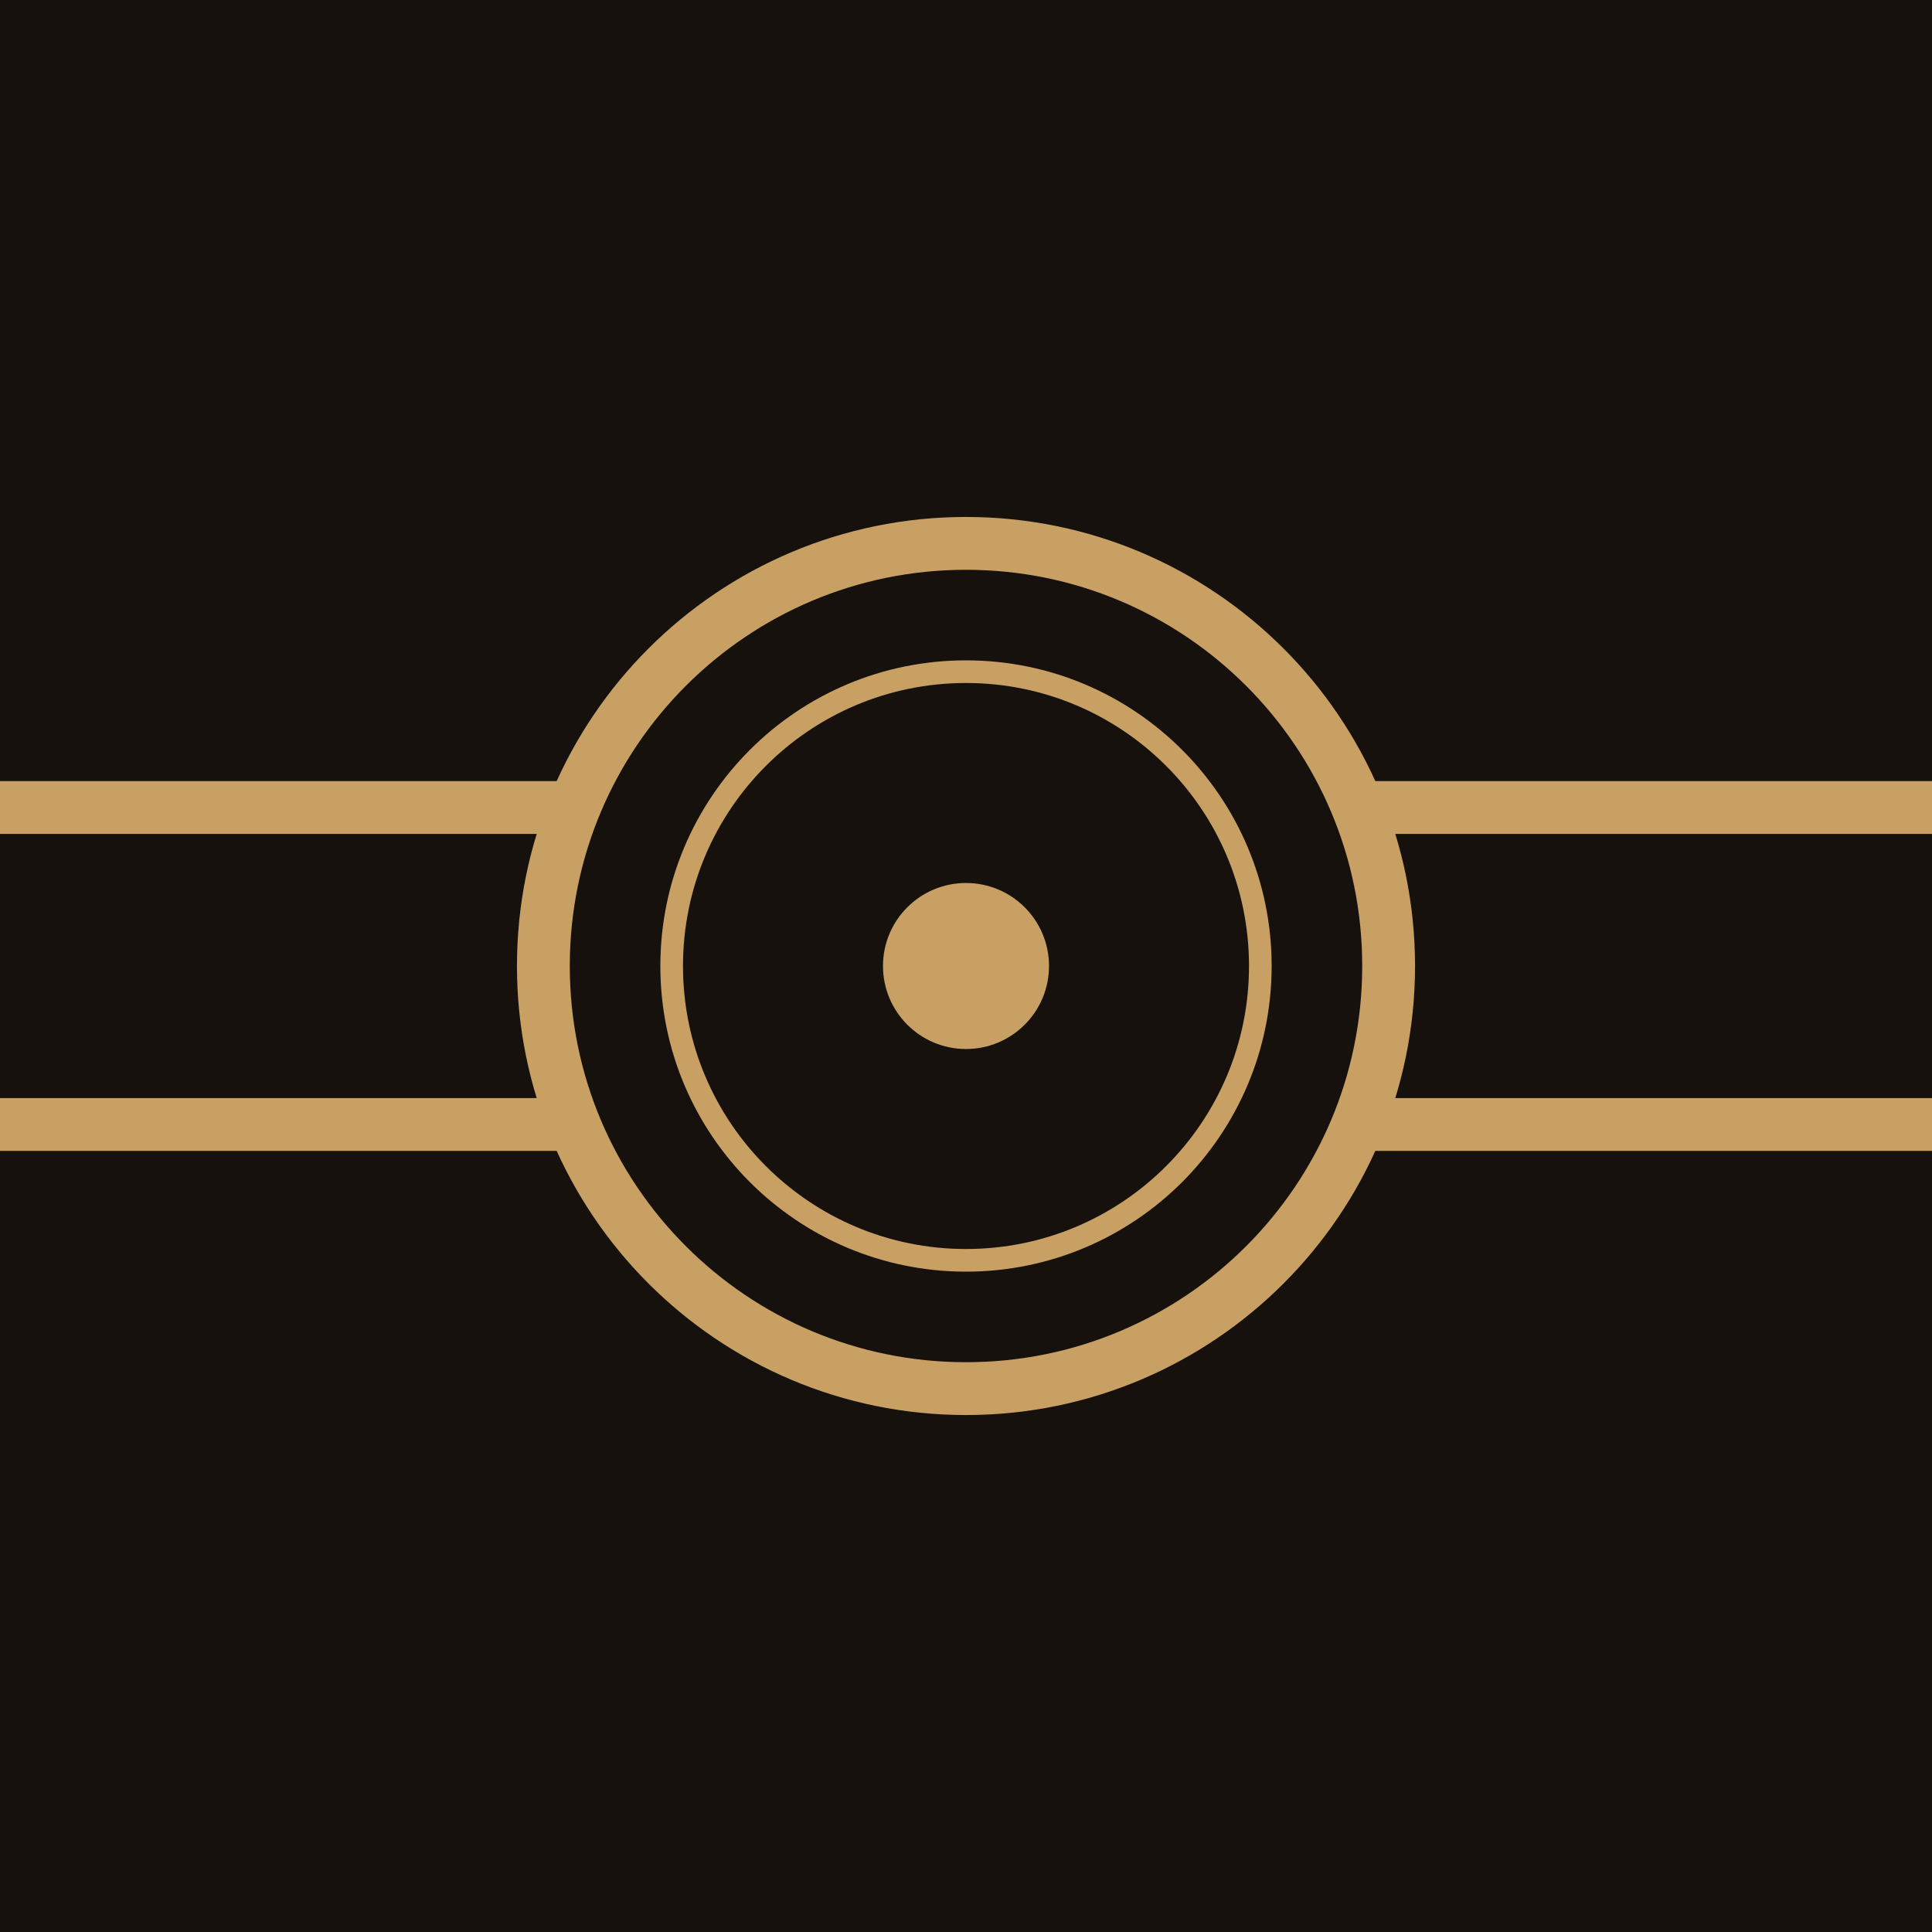
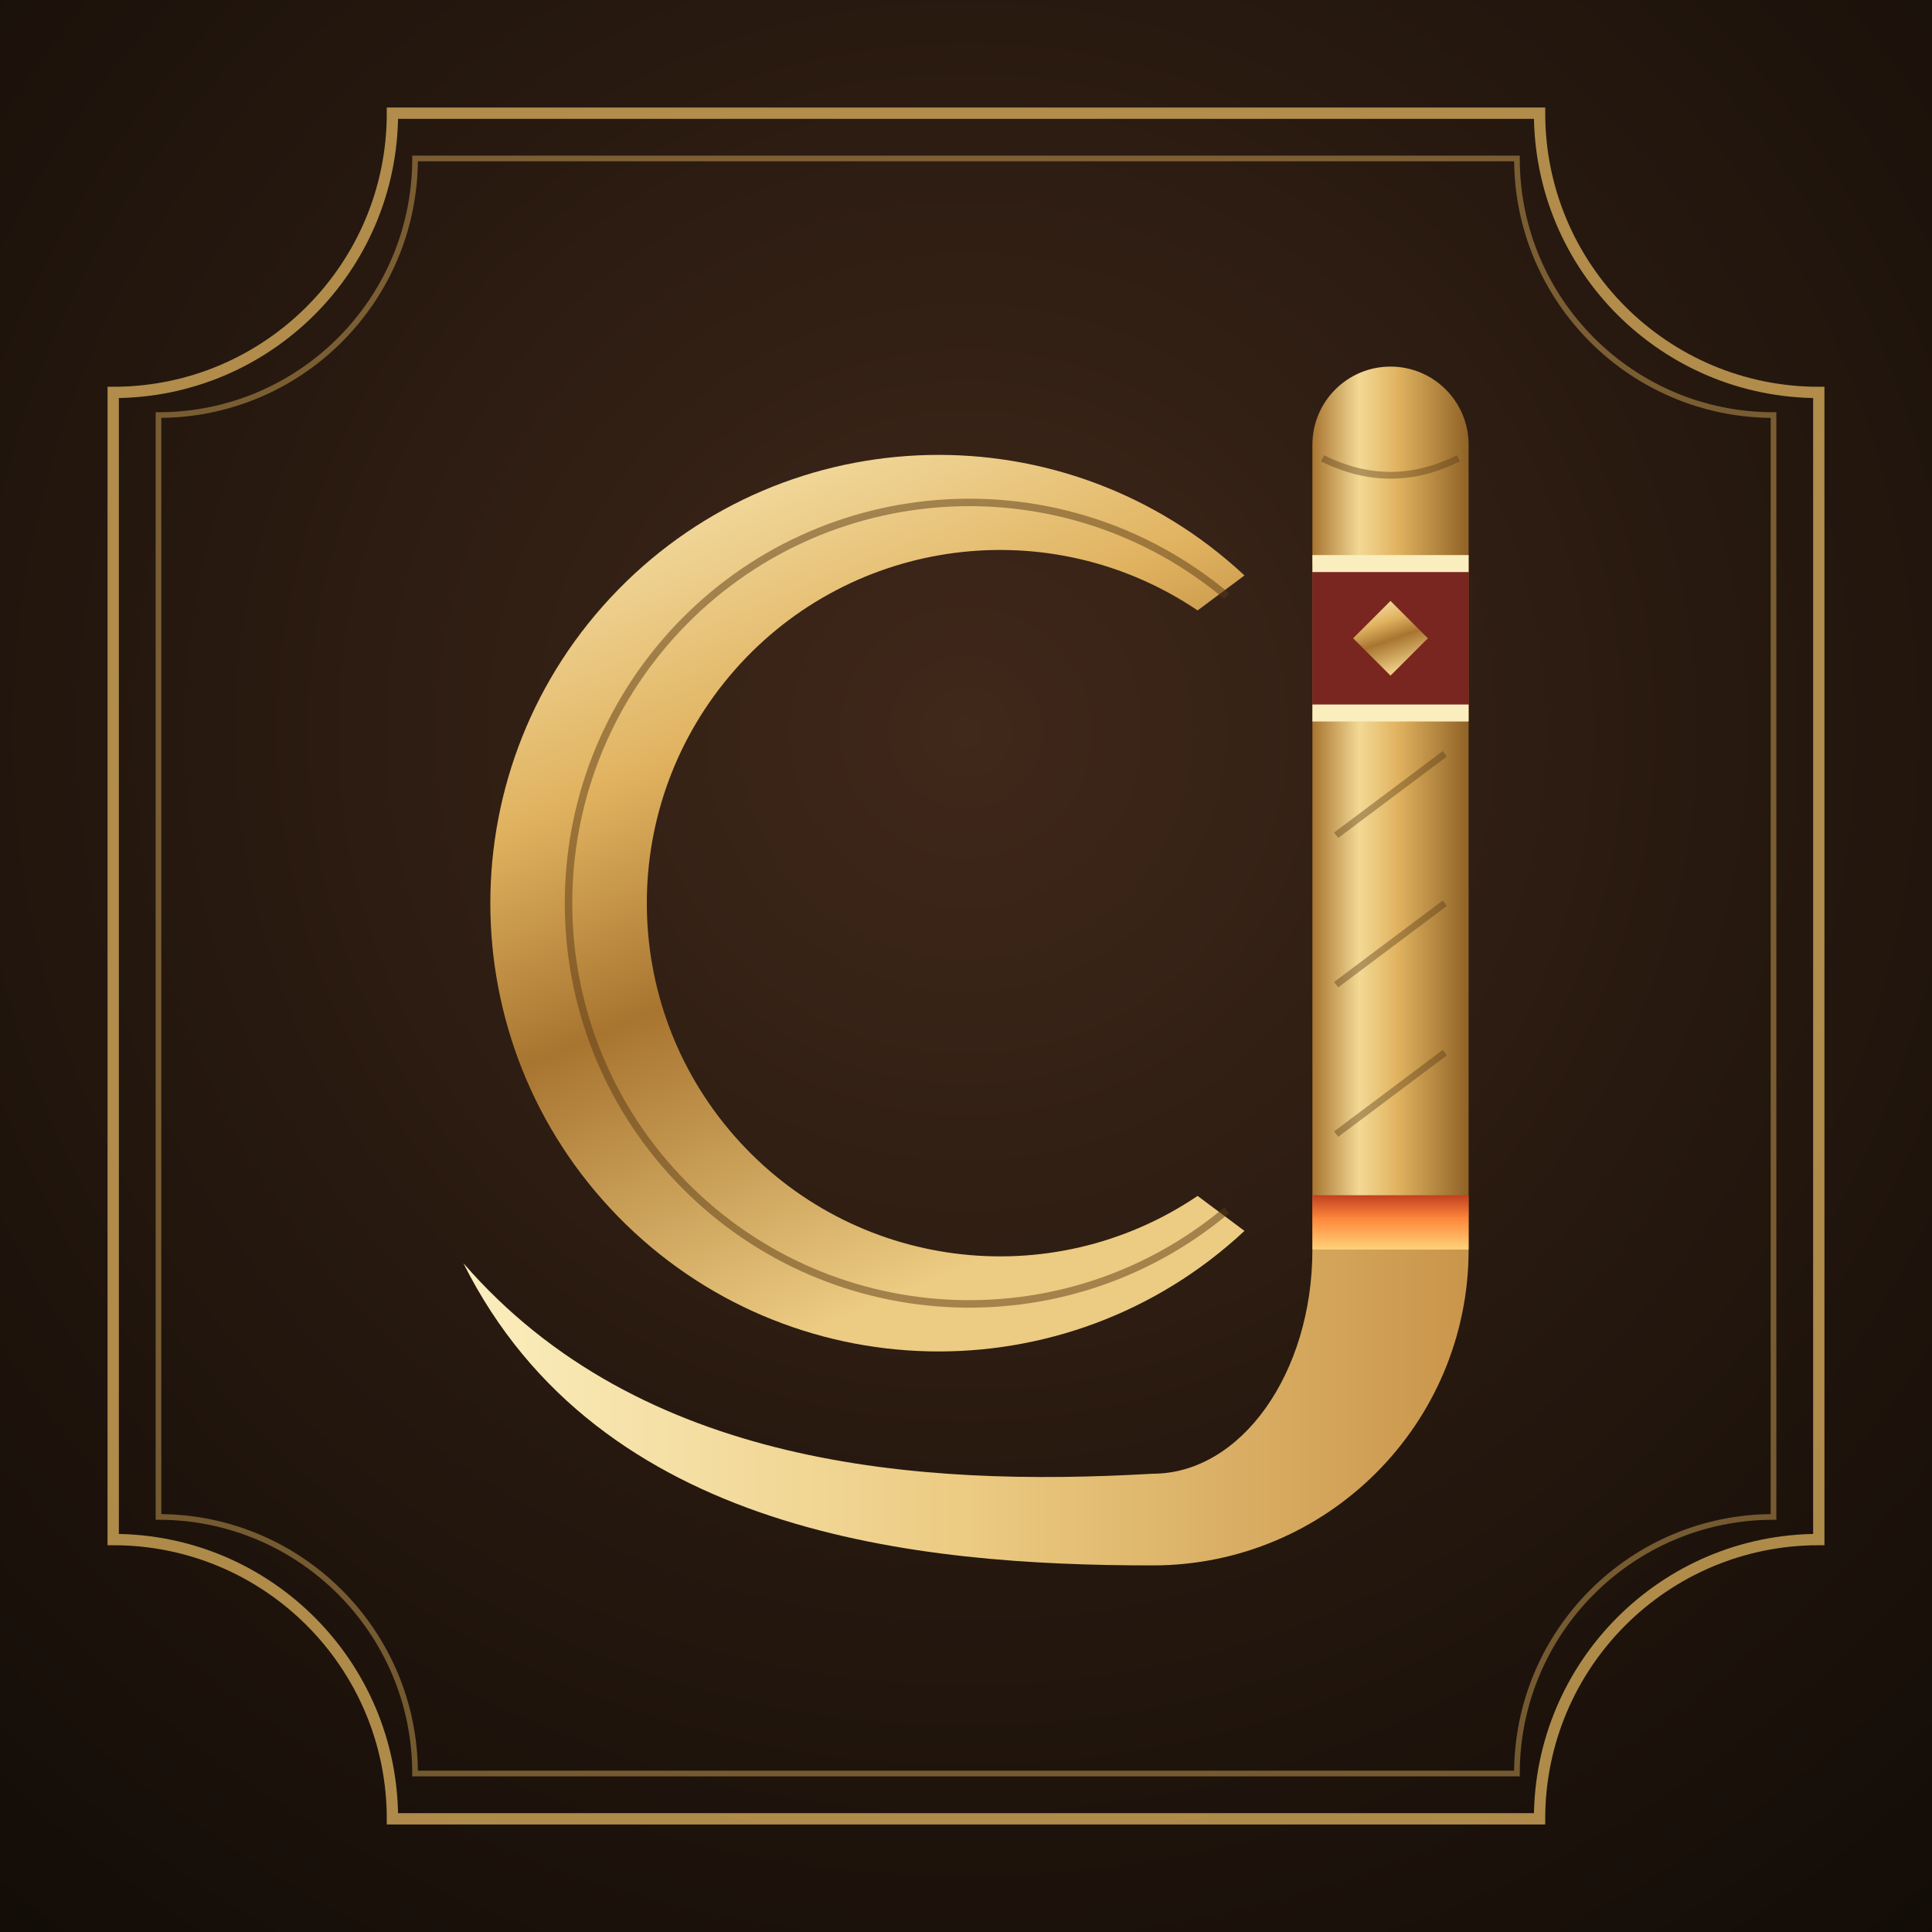
<svg xmlns="http://www.w3.org/2000/svg" viewBox="0 0 512 512">
-   <rect width="512" height="512" fill="#16110D" />
-   <g fill="none" stroke="#C9A063" stroke-width="14">
-     <path d="M0 214h150M362 214h150M0 298h150M362 298h150" />
-     <circle cx="256" cy="256" r="112" />
-     <circle cx="256" cy="256" r="78" stroke-width="6" />
+   <defs>
+     <linearGradient id="gold" x1="0" y1="0" x2="0.35" y2="1">
+       <stop offset="0" stop-color="#fbeebe" />
+       <stop offset=".38" stop-color="#e0b25f" />
+       <stop offset=".62" stop-color="#a87530" />
+       <stop offset="1" stop-color="#eccb82" />
+     </linearGradient>
+     <linearGradient id="goldH" x1="0" y1="0" x2="1" y2="0">
+       <stop offset="0" stop-color="#a87530" />
+       <stop offset=".3" stop-color="#f3d995" />
+       <stop offset=".55" stop-color="#e0b25f" />
+       <stop offset="1" stop-color="#8f6226" />
+     </linearGradient>
+     <radialGradient id="bg" cx=".5" cy=".38" r=".8">
+       <stop offset="0" stop-color="#40281a" />
+       <stop offset=".55" stop-color="#24170e" />
+       <stop offset="1" stop-color="#120c07" />
+     </radialGradient>
+     <linearGradient id="ember" x1="0" y1="0" x2="0" y2="1">
+       <stop offset="0" stop-color="#c2401f" />
+       <stop offset=".45" stop-color="#ff8a3c" />
+       <stop offset="1" stop-color="#ffd27a" />
+     </linearGradient>
+     <linearGradient id="tail" x1="1" y1="0" x2="0" y2="0">
+       <stop offset="0" stop-color="#c9954a" />
+       <stop offset=".5" stop-color="#eccb82" />
+       <stop offset="1" stop-color="#fbeebe" />
+     </linearGradient>
+   </defs>
+   <rect width="512" height="512" fill="url(#bg)" />
+   <g fill="none" stroke="#e0b25f">
+     <path d="M104 30H408A74 74 0 0 0 482 104V408A74 74 0 0 0 408 482H104A74 74 0 0 0 30 408V104A74 74 0 0 0 104 30Z" stroke-width="3" stroke-opacity=".75" />
+     <path d="M110 42H402A68 68 0 0 0 470 110V402A68 68 0 0 0 402 470H110A68 68 0 0 0 42 402V110A68 68 0 0 0 110 42Z" stroke-width="1.5" stroke-opacity=".45" />
  </g>
-   <circle cx="256" cy="256" r="22" fill="#C9A063" />
+   <g transform="translate(256 256) scale(0.9) translate(-240 -256.5)">
+     <path d="M322 141.5A132 132 0 1 0 322 334.5L308.2 324.2A104 104 0 1 1 308.2 151.8Z" fill="url(#gold)" />
+     <path d="M316.8 147.6A118 118 0 1 0 316.8 328.4" fill="none" stroke="#5a3a17" stroke-opacity=".5" stroke-width="2.2" />
+     <path d="M388 340A93 93 0 0 1 295 433C226 433 132 424 92 344C144 404 226 410 295 406A47 66 0 0 0 342 340Z" fill="url(#tail)" />
+     <path d="M342 340V103A23 23 0 0 1 388 103V340Z" fill="url(#goldH)" />
+     <path d="M349 306L381 282M349 262L381 238M349 218L381 194M345 107Q365 117 385 107" stroke="#5a3a17" stroke-opacity=".42" stroke-width="2" fill="none" />
+     <rect x="342" y="138" width="46" height="44" fill="#7a2620" />
+     <path d="M342 138H388M342 182H388" stroke="#fbeebe" stroke-width="5" />
+     <path d="M365 149l11 11-11 11-11-11Z" fill="url(#gold)" />
+     <rect x="342" y="324" width="46" height="16" fill="url(#ember)" />
+   </g>
</svg>
